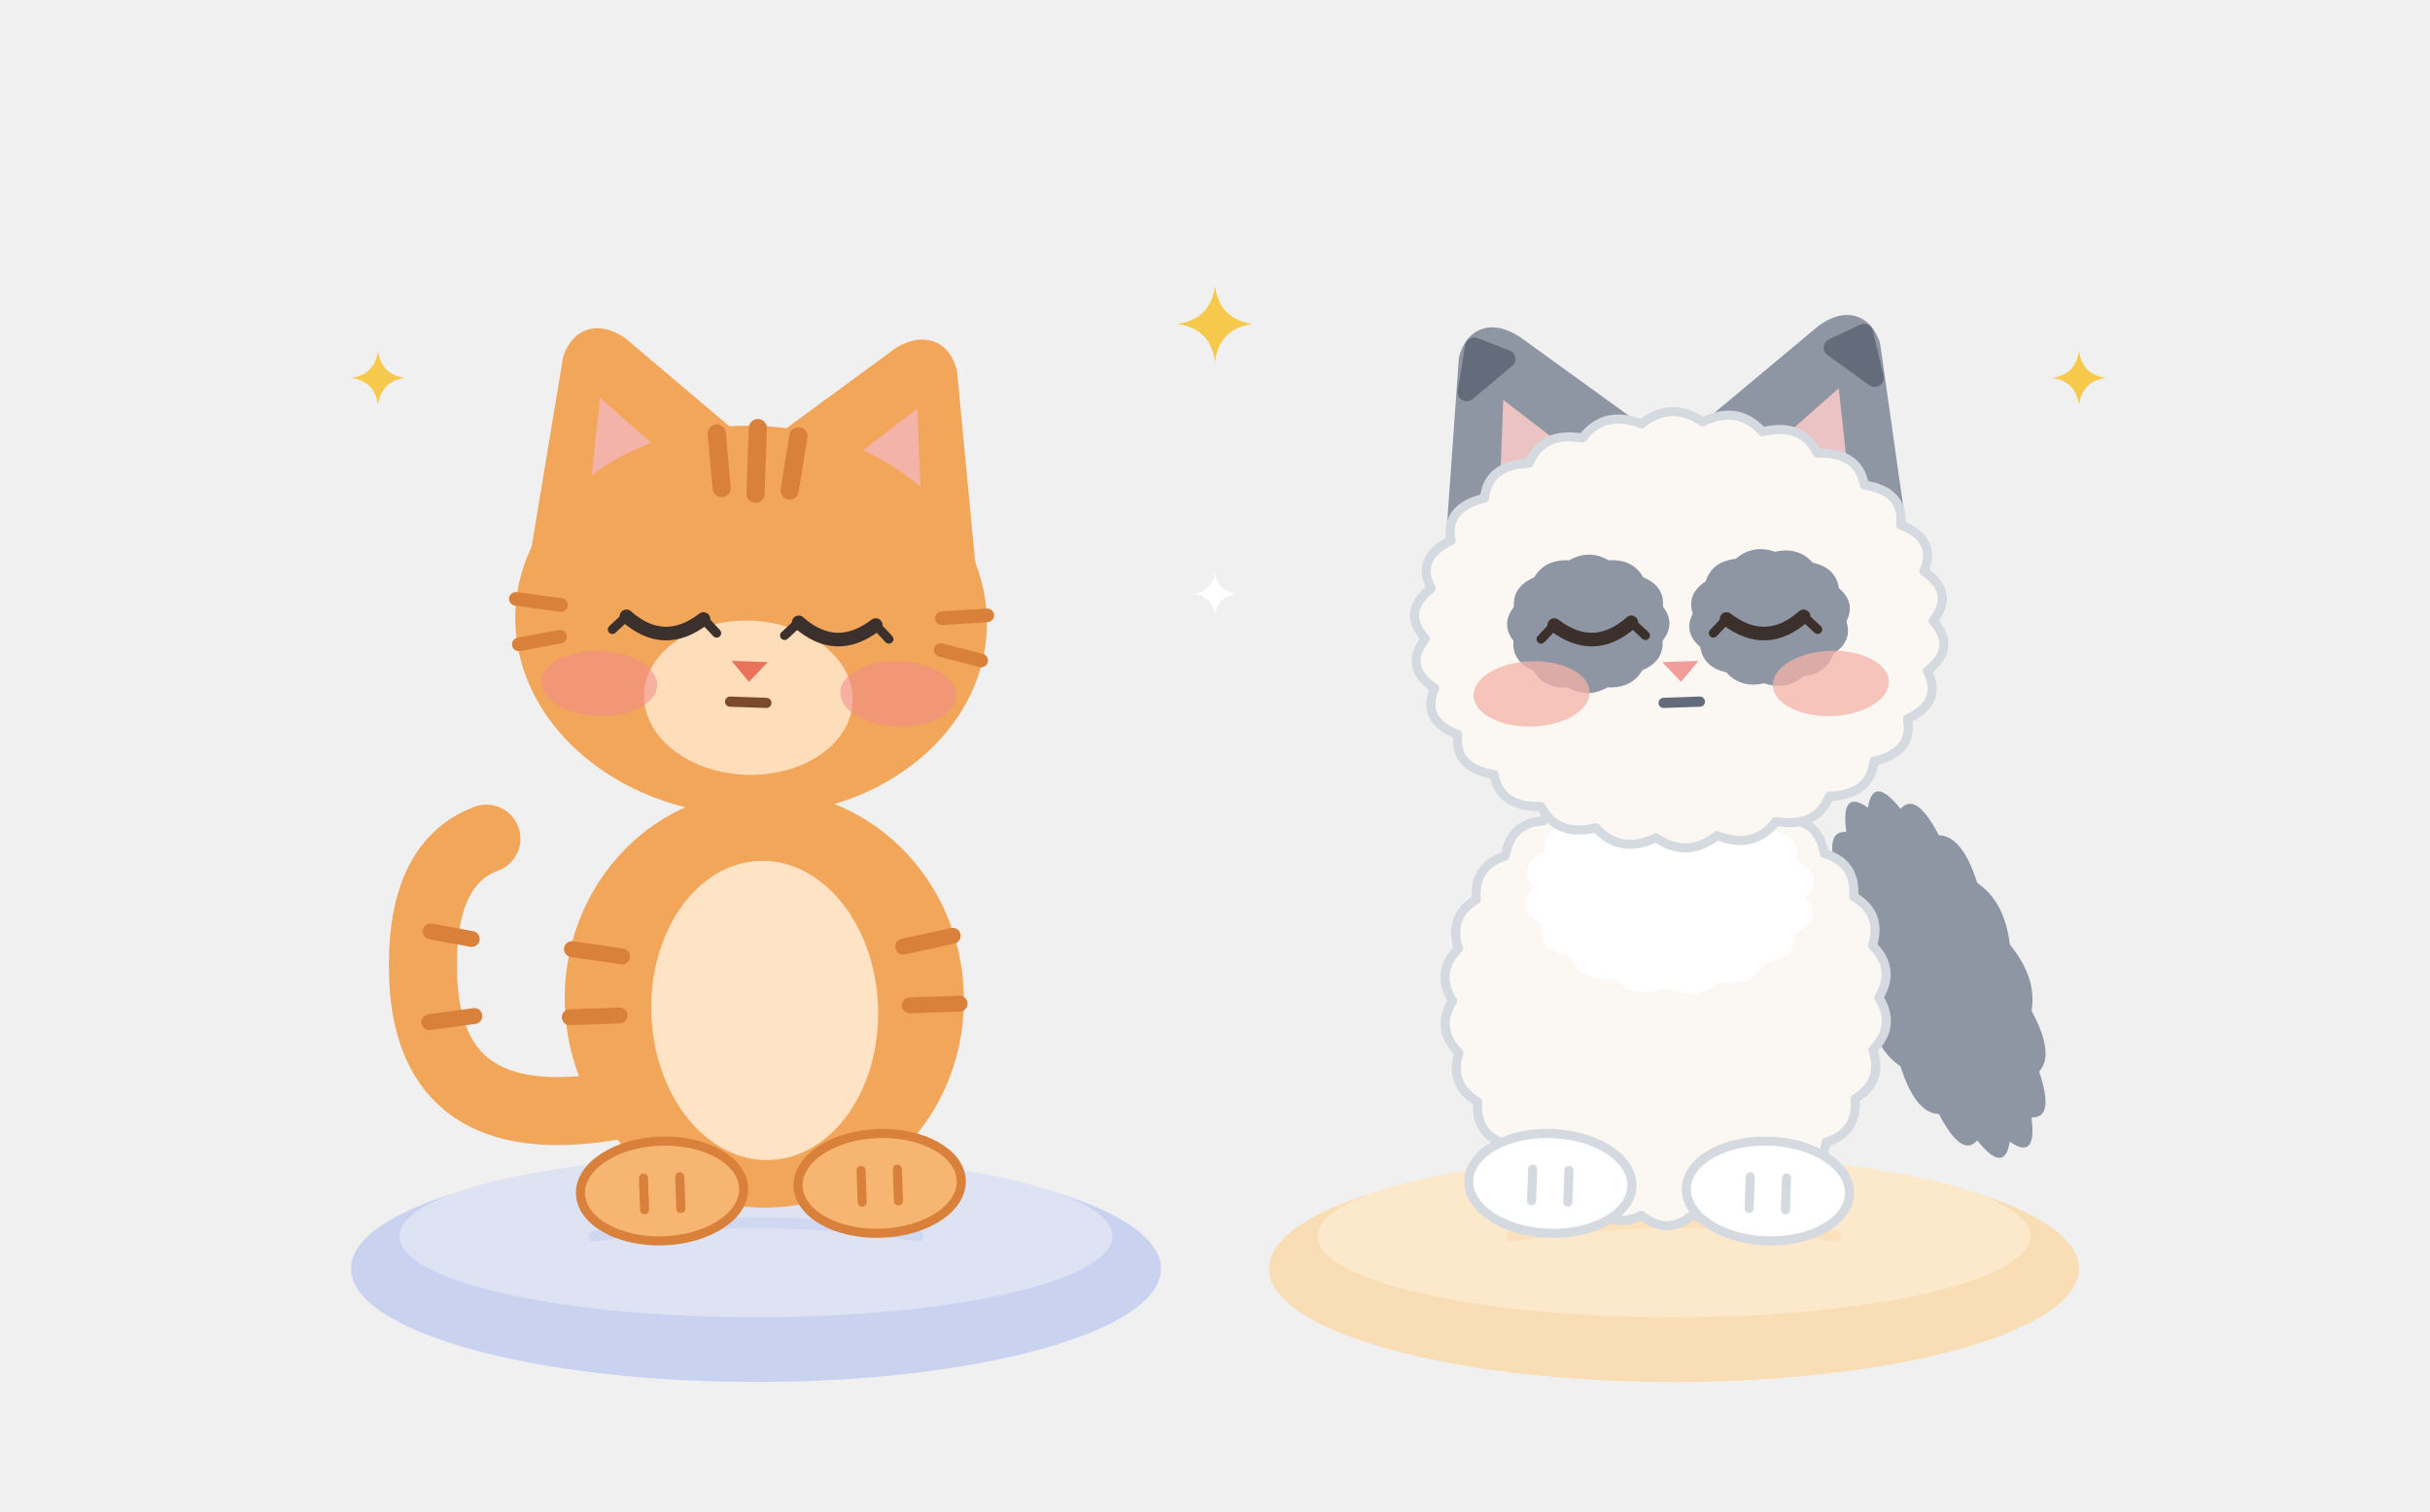
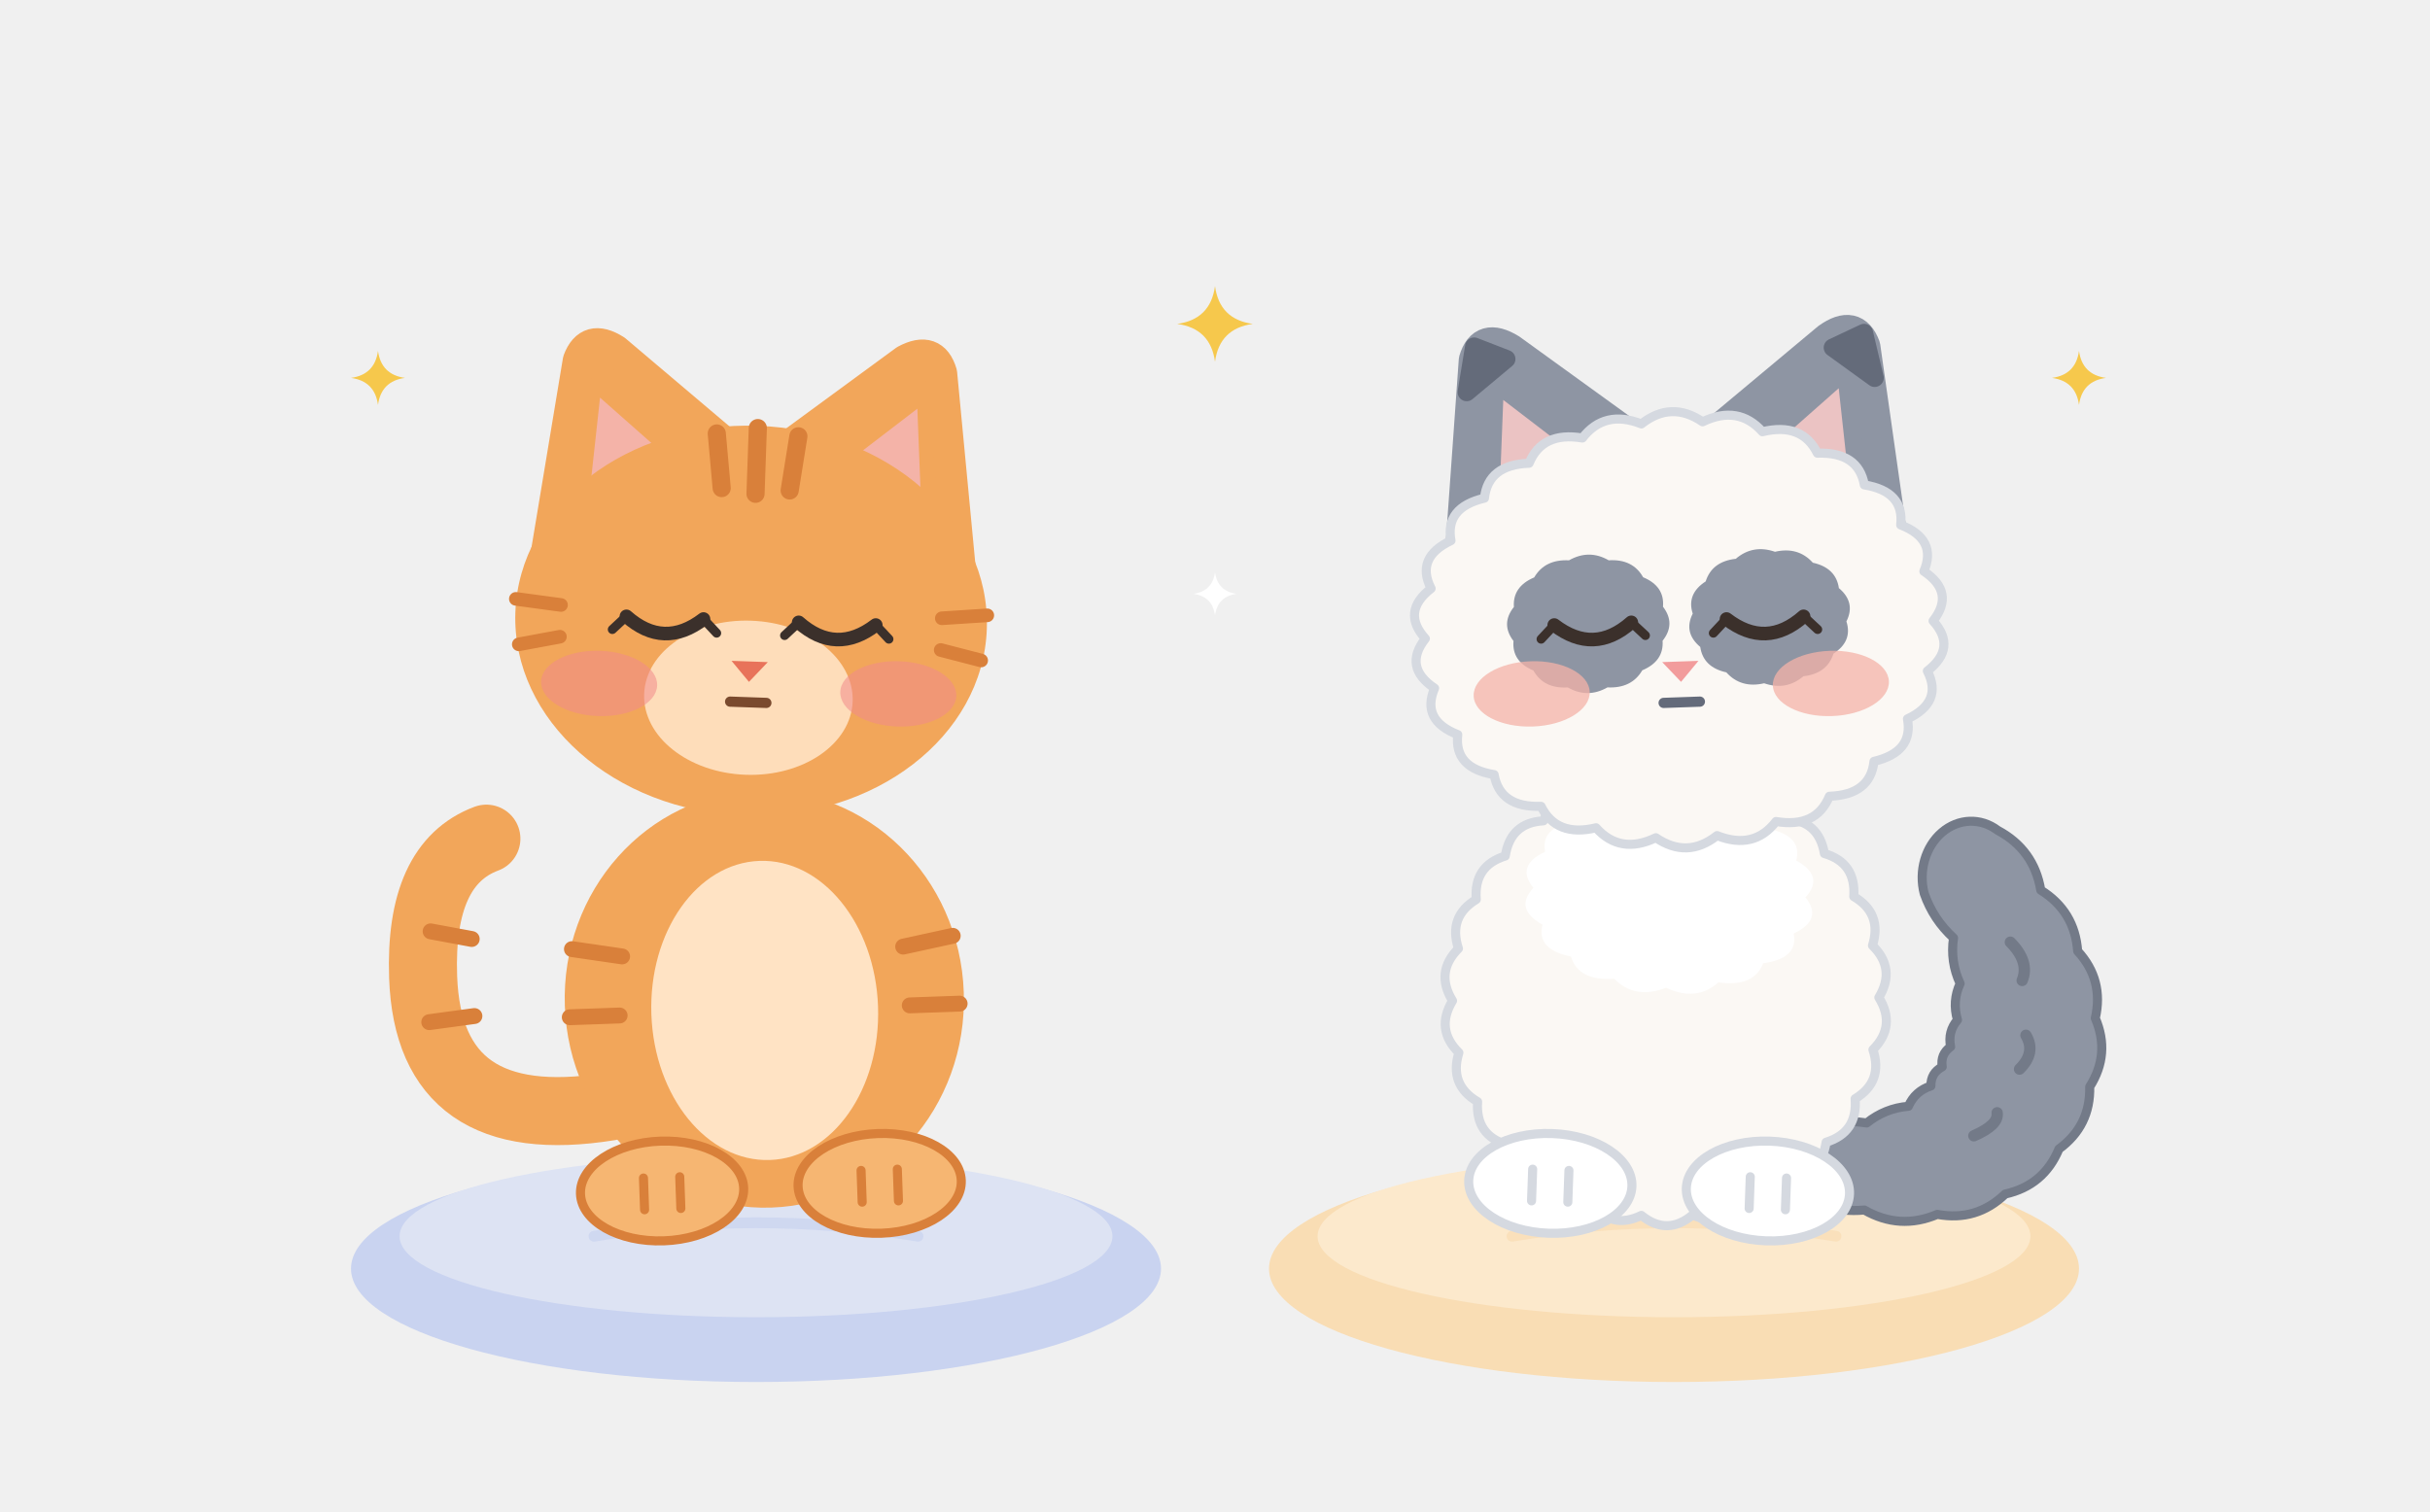
<svg xmlns="http://www.w3.org/2000/svg" width="900" height="560" viewBox="0 0 900 560">
  <ellipse cx="280" cy="470" rx="150" ry="42" fill="#C9D3F0" />
  <ellipse cx="280" cy="458" rx="132" ry="30" fill="#DDE3F3" />
  <path d="M220 458 Q280 448 340 458" fill="none" stroke="#C9D3F0" stroke-width="4" stroke-linecap="round" opacity=".7" />
  <ellipse cx="620" cy="470" rx="150" ry="42" fill="#F9DDB4" />
  <ellipse cx="620" cy="458" rx="132" ry="30" fill="#FCE9CC" />
  <path d="M560 458 Q620 448 680 458" fill="none" stroke="#F9DDB4" stroke-width="4" stroke-linecap="round" opacity=".7" />
  <g transform="translate(280 282) scale(0.84) rotate(-2)">
    <g transform="scale(-1 1)">
      <path d="M70 150 Q150 160 150 90 Q150 40 120 30" fill="none" stroke="#F2A65A" stroke-width="30" stroke-linecap="round" />
      <path d="M146 70 L128 74 M148 110 L128 108" stroke="#D9803A" stroke-width="7" stroke-linecap="round" />
    </g>
    <ellipse cx="0" cy="105" rx="88" ry="92" fill="#F2A65A" />
    <ellipse cx="0" cy="110" rx="50" ry="66" fill="#FFE3C4" />
    <path d="M-84 80 L-62 84 M-86 110 L-64 110 M84 80 L62 84 M86 110 L64 110" stroke="#D9803A" stroke-width="7" stroke-linecap="round" />
    <ellipse cx="-48" cy="188" rx="36" ry="22" fill="#F6B672" stroke="#D9803A" stroke-width="4" />
    <path d="M-56 182 L-56 196 M-40 182 L-40 196" stroke="#D9803A" stroke-width="4" stroke-linecap="round" />
    <ellipse cx="48" cy="188" rx="36" ry="22" fill="#F6B672" stroke="#D9803A" stroke-width="4" />
    <path d="M40 182 L40 196 M56 182 L56 196" stroke="#D9803A" stroke-width="4" stroke-linecap="round" />
    <g transform="translate(0 -62) rotate(4)">
      <g transform="scale(1 1)">
        <path d="M-92 -20 L-80 -112 Q-76 -124 -64 -117 L-12 -76Z" fill="#F2A65A" stroke="#F2A65A" stroke-width="14" stroke-linejoin="round" />
        <path d="M-74 -42 L-70 -96 L-36 -68Z" fill="#F4B3A8" />
      </g>
      <g transform="scale(-1 1)">
        <path d="M-92 -20 L-80 -112 Q-76 -124 -64 -117 L-12 -76Z" fill="#F2A65A" stroke="#F2A65A" stroke-width="14" stroke-linejoin="round" />
        <path d="M-74 -42 L-70 -96 L-36 -68Z" fill="#F4B3A8" />
      </g>
      <ellipse cx="0" cy="0" rx="104" ry="86" fill="#F2A65A" />
      <ellipse cx="0" cy="34" rx="46" ry="34" fill="#FFE3C4" opacity=".9" />
      <g stroke="#D9803A" stroke-width="8" stroke-linecap="round">
        <line x1="-18" y1="-82" x2="-15" y2="-58" />
        <line x1="0" y1="-85" x2="0" y2="-56" />
        <line x1="18" y1="-82" x2="15" y2="-58" />
      </g>
      <path d="M-104 -6 L-84 -4 M-102 14 L-84 10 M104 -6 L84 -4 M102 14 L84 10" stroke="#D9803A" stroke-width="6" stroke-linecap="round" />
      <path d="M-55 0 Q-38 14 -21 0" fill="none" stroke="#3B302B" stroke-width="6" stroke-linecap="round" />
      <path d="M-55 0 L-61 6 M-21 0 L-15 6" stroke="#3B302B" stroke-width="4" stroke-linecap="round" />
      <path d="M21 0 Q38 14 55 0" fill="none" stroke="#3B302B" stroke-width="6" stroke-linecap="round" />
      <path d="M21 0 L15 6 M55 0 L61 6" stroke="#3B302B" stroke-width="4" stroke-linecap="round" />
      <ellipse cx="-66" cy="30" rx="25.6" ry="14.4" fill="#F08A8A" opacity=".55" />
      <ellipse cx="66" cy="30" rx="25.6" ry="14.4" fill="#F08A8A" opacity=".55" />
      <path d="M-8 18 L8 18 L0 27Z" fill="#E8735A" />
      <path d="M-8 36 L8 36" stroke="#7A4A2E" stroke-width="4.5" stroke-linecap="round" />
    </g>
  </g>
  <g transform="translate(620 282) scale(0.84) rotate(2)">
    <g transform="scale(1 1)">
-       <g transform="translate(120 90) rotate(-25)">
-         <path d="M34.0 0.0 Q39.3 18.4 31.4 30.6 Q33.4 52.4 24.0 56.6 Q22.3 78.5 13.0 73.9 Q7.8 92.6 0.0 80.0 Q-7.8 92.6 -13.0 73.9 Q-22.3 78.5 -24.0 56.6 Q-33.4 52.4 -31.4 30.6 Q-39.3 18.4 -34.0 0.0 Q-39.3 -18.4 -31.4 -30.6 Q-33.4 -52.4 -24.0 -56.6 Q-22.3 -78.5 -13.0 -73.9 Q-7.8 -92.6 -0.0 -80.0 Q7.8 -92.6 13.0 -73.9 Q22.3 -78.5 24.0 -56.6 Q33.4 -52.4 31.4 -30.6 Q39.3 -18.4 34.0 0.0Z" fill="#8E95A3" />
-       </g>
+       <path d="M57.1 184.7 Q71.6 197.4 90.8 194.9 Q106.7 203.3 123.0 195.7 Q140.4 198.3 152.6 185.7 Q169.5 181.3 175.6 165.0 Q189.2 154.3 188.2 137.1 Q196.9 122.3 189.6 106.8 Q192.9 89.8 180.8 77.5 Q178.9 60.0 163.6 51.2 Q160.0 33.5 143.7 25.5 A21.4 24.6 0 0 0 112.3 54.5 Q116.7 65.8 125.9 73.6 Q124.7 84.1 129.5 93.6 Q126.2 101.5 128.9 109.7 Q124.7 115.0 126.3 121.6 Q121.8 125.1 122.9 130.6 Q117.9 133.5 118.2 139.2 Q111.3 141.7 108.6 148.5 Q98.4 149.7 90.5 156.5 Q76.4 154.9 62.9 159.3Z" fill="#8E95A3" stroke="#737A88" stroke-width="4" stroke-linejoin="round" />
+       <path d="M137.9 160.5 Q148.8 155.3 147.8 150.0" fill="none" stroke="#737A88" stroke-width="5" stroke-linecap="round" />
+       <path d="M157.0 130.4 Q164.1 122.9 159.3 115.4" fill="none" stroke="#737A88" stroke-width="5" stroke-linecap="round" />
+       <path d="M156.8 91.3 Q159.9 83.0 151.0 74.6" fill="none" stroke="#737A88" stroke-width="5" stroke-linecap="round" />
    </g>
    <path d="M92.1 124.1 Q97.2 138.0 85.0 146.0 Q86.7 160.8 72.9 165.6 Q71.1 180.4 56.6 181.7 Q51.4 195.5 37.0 193.3 Q28.6 205.5 15.2 199.7 Q4.3 209.5 -7.4 200.7 Q-20.4 207.6 -29.6 196.1 Q-43.8 199.6 -50.1 186.2 Q-64.7 186.1 -67.7 171.6 Q-81.8 168.0 -81.3 153.1 Q-94.2 146.1 -90.3 131.8 Q-101.1 121.9 -93.9 109.0 Q-102.1 96.7 -92.1 85.9 Q-97.2 72.0 -85.0 64.0 Q-86.7 49.2 -72.9 44.4 Q-71.1 29.6 -56.6 28.3 Q-51.4 14.5 -37.0 16.7 Q-28.6 4.5 -15.2 10.3 Q-4.3 0.5 7.4 9.3 Q20.4 2.4 29.6 13.9 Q43.8 10.4 50.1 23.8 Q64.7 23.9 67.7 38.4 Q81.8 42.0 81.3 56.9 Q94.2 63.9 90.3 78.2 Q101.1 88.1 93.9 101.0 Q102.1 113.3 92.1 124.1Z" fill="#FBF8F4" stroke="#D5D9E0" stroke-width="4" stroke-linejoin="round" />
    <path d="M60.0 58.0 Q68.3 67.5 55.4 74.1 Q57.9 85.1 42.4 87.7 Q38.7 98.5 23.0 96.8 Q13.6 105.8 0.0 100.0 Q-13.6 105.8 -23.0 96.8 Q-38.7 98.5 -42.4 87.7 Q-57.9 85.1 -55.4 74.1 Q-68.3 67.5 -60.0 58.0 Q-68.3 48.5 -55.4 41.9 Q-57.9 30.9 -42.4 28.3 Q-38.7 17.5 -23.0 19.2 Q-13.6 10.2 -0.0 16.0 Q13.6 10.2 23.0 19.2 Q38.7 17.5 42.4 28.3 Q57.9 30.9 55.4 41.9 Q68.3 48.5 60.0 58.0Z" fill="#FFFFFF" />
    <ellipse cx="-48" cy="188" rx="36" ry="22" fill="#FFFFFF" stroke="#D5D9E0" stroke-width="4" />
    <path d="M-56 182 L-56 196 M-40 182 L-40 196" stroke="#D5D9E0" stroke-width="4" stroke-linecap="round" />
    <ellipse cx="48" cy="188" rx="36" ry="22" fill="#FFFFFF" stroke="#D5D9E0" stroke-width="4" />
    <path d="M40 182 L40 196 M56 182 L56 196" stroke="#D5D9E0" stroke-width="4" stroke-linecap="round" />
    <g transform="translate(0 -62) rotate(-4)">
      <g transform="scale(1 1)">
        <path d="M-96 -24 L-86 -118 Q-82 -130 -70 -122 L-16 -80Z" fill="#8E95A3" stroke="#8E95A3" stroke-width="14" stroke-linejoin="round" />
        <path d="M-90 -104 L-86 -124 L-72 -118Z" fill="#646B7A" stroke="#646B7A" stroke-width="8" stroke-linejoin="round" />
        <path d="M-78 -46 L-74 -100 L-40 -72Z" fill="#EBC3C3" />
      </g>
      <g transform="scale(-1 1)">
        <path d="M-96 -24 L-86 -118 Q-82 -130 -70 -122 L-16 -80Z" fill="#8E95A3" stroke="#8E95A3" stroke-width="14" stroke-linejoin="round" />
        <path d="M-90 -104 L-86 -124 L-72 -118Z" fill="#646B7A" stroke="#646B7A" stroke-width="8" stroke-linejoin="round" />
        <path d="M-78 -46 L-74 -100 L-40 -72Z" fill="#EBC3C3" />
      </g>
      <path d="M112.0 4.0 Q122.3 16.2 108.7 26.0 Q115.2 39.9 99.2 46.8 Q101.4 61.5 83.8 65.0 Q81.7 79.7 63.6 79.7 Q57.3 93.6 39.7 90.0 Q29.5 102.3 13.5 95.3 Q-0.0 105.2 -13.5 95.3 Q-29.5 102.3 -39.7 90.0 Q-57.3 93.6 -63.6 79.7 Q-81.7 79.7 -83.8 65.0 Q-101.4 61.5 -99.2 46.8 Q-115.2 39.9 -108.7 26.0 Q-122.3 16.2 -112.0 4.0 Q-122.3 -8.2 -108.7 -18.0 Q-115.2 -31.9 -99.2 -38.8 Q-101.4 -53.5 -83.8 -57.0 Q-81.7 -71.7 -63.6 -71.7 Q-57.3 -85.6 -39.7 -82.0 Q-29.5 -94.3 -13.5 -87.3 Q-0.0 -97.2 13.5 -87.3 Q29.5 -94.3 39.7 -82.0 Q57.3 -85.6 63.6 -71.7 Q81.7 -71.7 83.8 -57.0 Q101.4 -53.5 99.2 -38.8 Q115.2 -31.9 108.7 -18.0 Q122.3 -8.2 112.0 4.0Z" fill="#FBF8F4" stroke="#D5D9E0" stroke-width="4" stroke-linejoin="round" />
      <path d="M-7.5 8.6 Q-7.2 17.6 -16.9 21.3 Q-21.9 29.2 -32.5 28.3 Q-41.5 33.0 -50.0 27.7 Q-60.6 28.0 -64.9 19.7 Q-74.3 15.4 -73.2 6.4 Q-78.7 -1.3 -72.5 -8.6 Q-72.8 -17.6 -63.1 -21.3 Q-58.1 -29.2 -47.5 -28.3 Q-38.5 -33.0 -30.0 -27.7 Q-19.4 -28.0 -15.1 -19.7 Q-5.7 -15.4 -6.8 -6.4 Q-1.3 1.3 -7.5 8.6Z" fill="#8E95A3" />
      <path d="M73.8 2.9 Q76.3 11.7 67.6 16.9 Q64.5 25.6 54.0 26.4 Q46.2 32.6 36.6 28.9 Q26.3 30.9 20.1 23.5 Q10.0 20.9 9.0 11.9 Q1.7 5.3 6.2 -2.9 Q3.7 -11.7 12.4 -16.9 Q15.5 -25.6 26.0 -26.4 Q33.8 -32.6 43.4 -28.9 Q53.7 -30.9 59.9 -23.5 Q70.0 -20.9 71.0 -11.9 Q78.3 -5.3 73.8 2.9Z" fill="#8E95A3" />
      <path d="M-55 0 Q-38 14 -21 0" fill="none" stroke="#3B302B" stroke-width="6" stroke-linecap="round" />
      <path d="M-55 0 L-61 6 M-21 0 L-15 6" stroke="#3B302B" stroke-width="4" stroke-linecap="round" />
      <path d="M21 0 Q38 14 55 0" fill="none" stroke="#3B302B" stroke-width="6" stroke-linecap="round" />
      <path d="M21 0 L15 6 M55 0 L61 6" stroke="#3B302B" stroke-width="4" stroke-linecap="round" />
      <ellipse cx="-66" cy="30" rx="25.6" ry="14.4" fill="#F4B3A8" opacity=".75" />
      <ellipse cx="66" cy="30" rx="25.6" ry="14.4" fill="#F4B3A8" opacity=".75" />
      <path d="M-8 18 L8 18 L0 27Z" fill="#F29C9C" />
      <path d="M-8 36 L8 36" stroke="#646B7A" stroke-width="4.5" stroke-linecap="round" />
    </g>
  </g>
  <path transform="translate(450 120) scale(1.4)" d="M0 -10 Q1.2 -1.2 10 0 Q1.2 1.2 0 10 Q-1.2 1.2 -10 0 Q-1.2 -1.2 0 -10Z" fill="#F6C84C" />
  <path transform="translate(140 140) scale(1.0)" d="M0 -10 Q1.2 -1.2 10 0 Q1.2 1.2 0 10 Q-1.2 1.2 -10 0 Q-1.2 -1.2 0 -10Z" fill="#F6C84C" />
  <path transform="translate(770 140) scale(1.0)" d="M0 -10 Q1.2 -1.2 10 0 Q1.2 1.2 0 10 Q-1.2 1.2 -10 0 Q-1.2 -1.2 0 -10Z" fill="#F6C84C" />
  <path transform="translate(450 220) scale(0.8)" d="M0 -10 Q1.2 -1.2 10 0 Q1.2 1.2 0 10 Q-1.2 1.2 -10 0 Q-1.2 -1.2 0 -10Z" fill="#fff" />
</svg>
